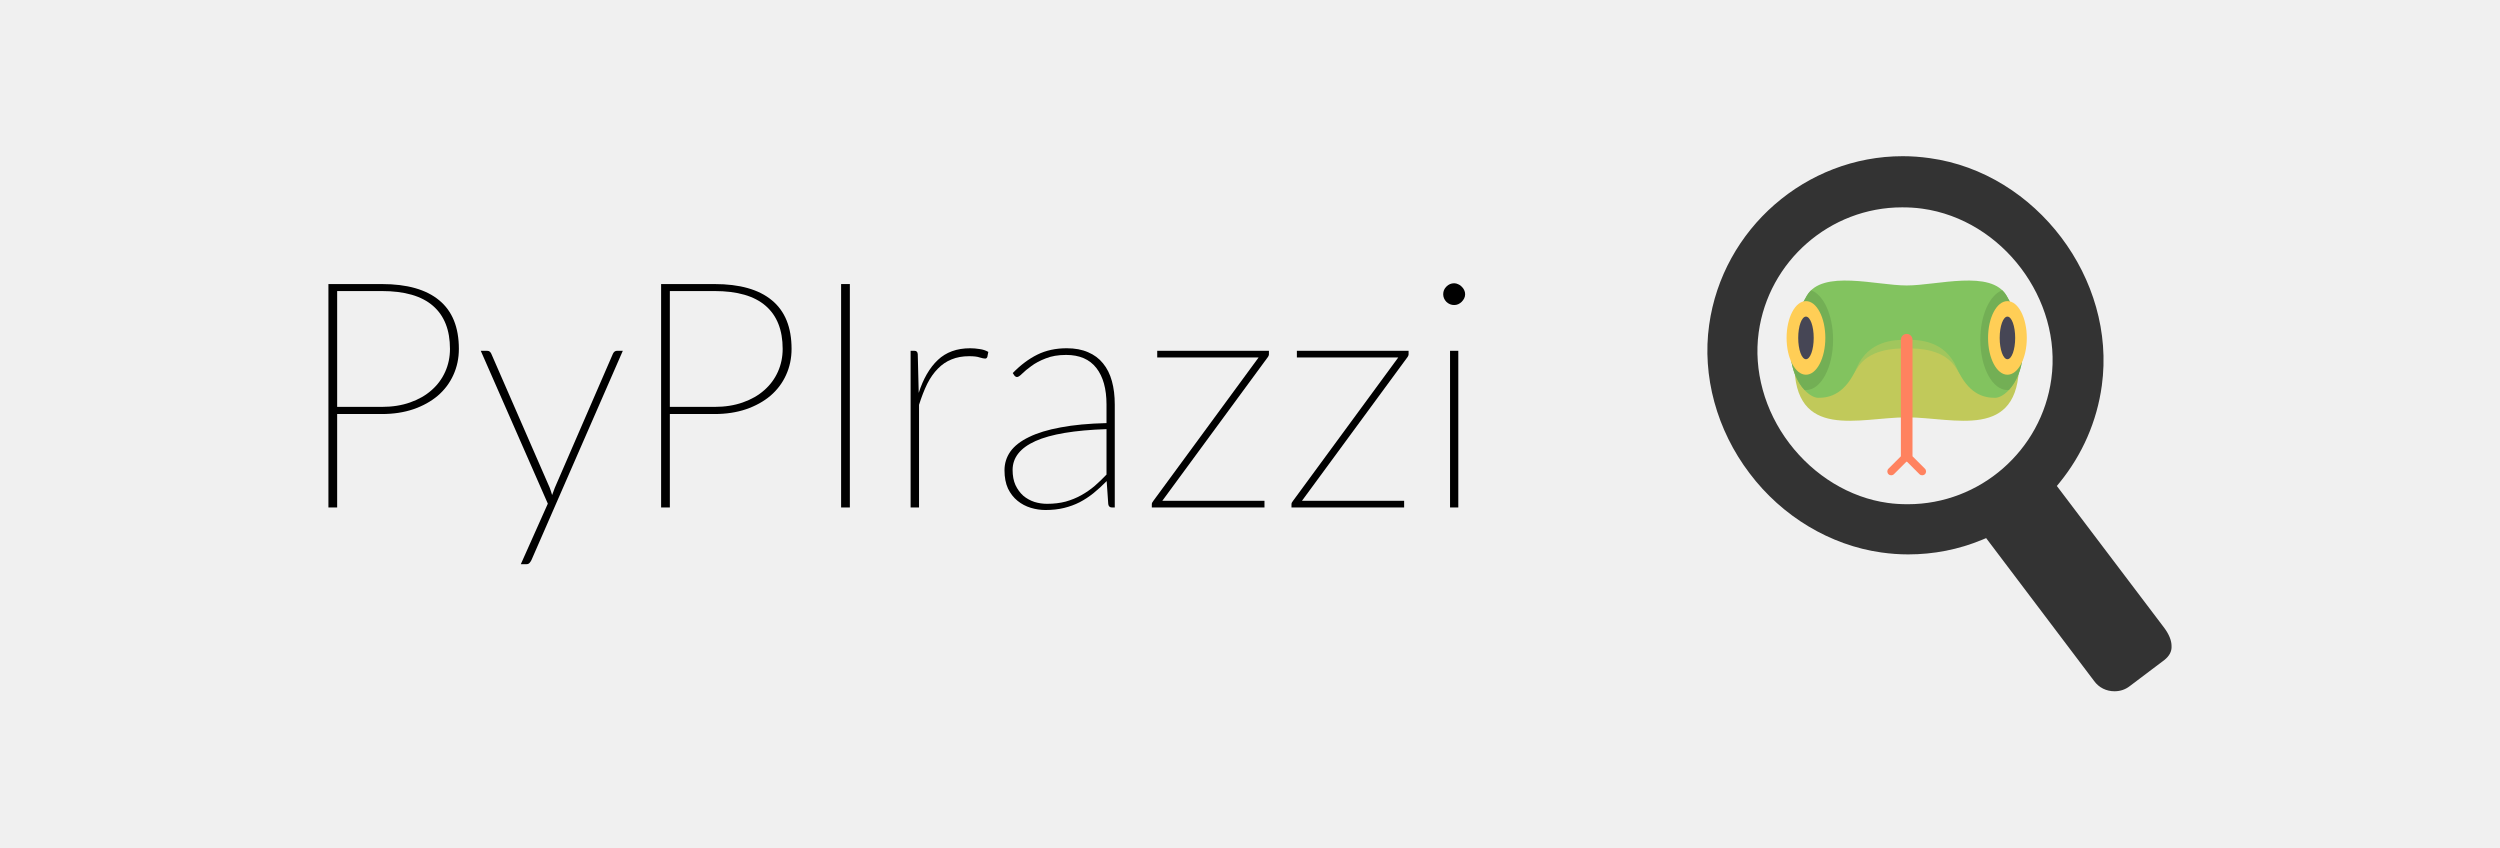
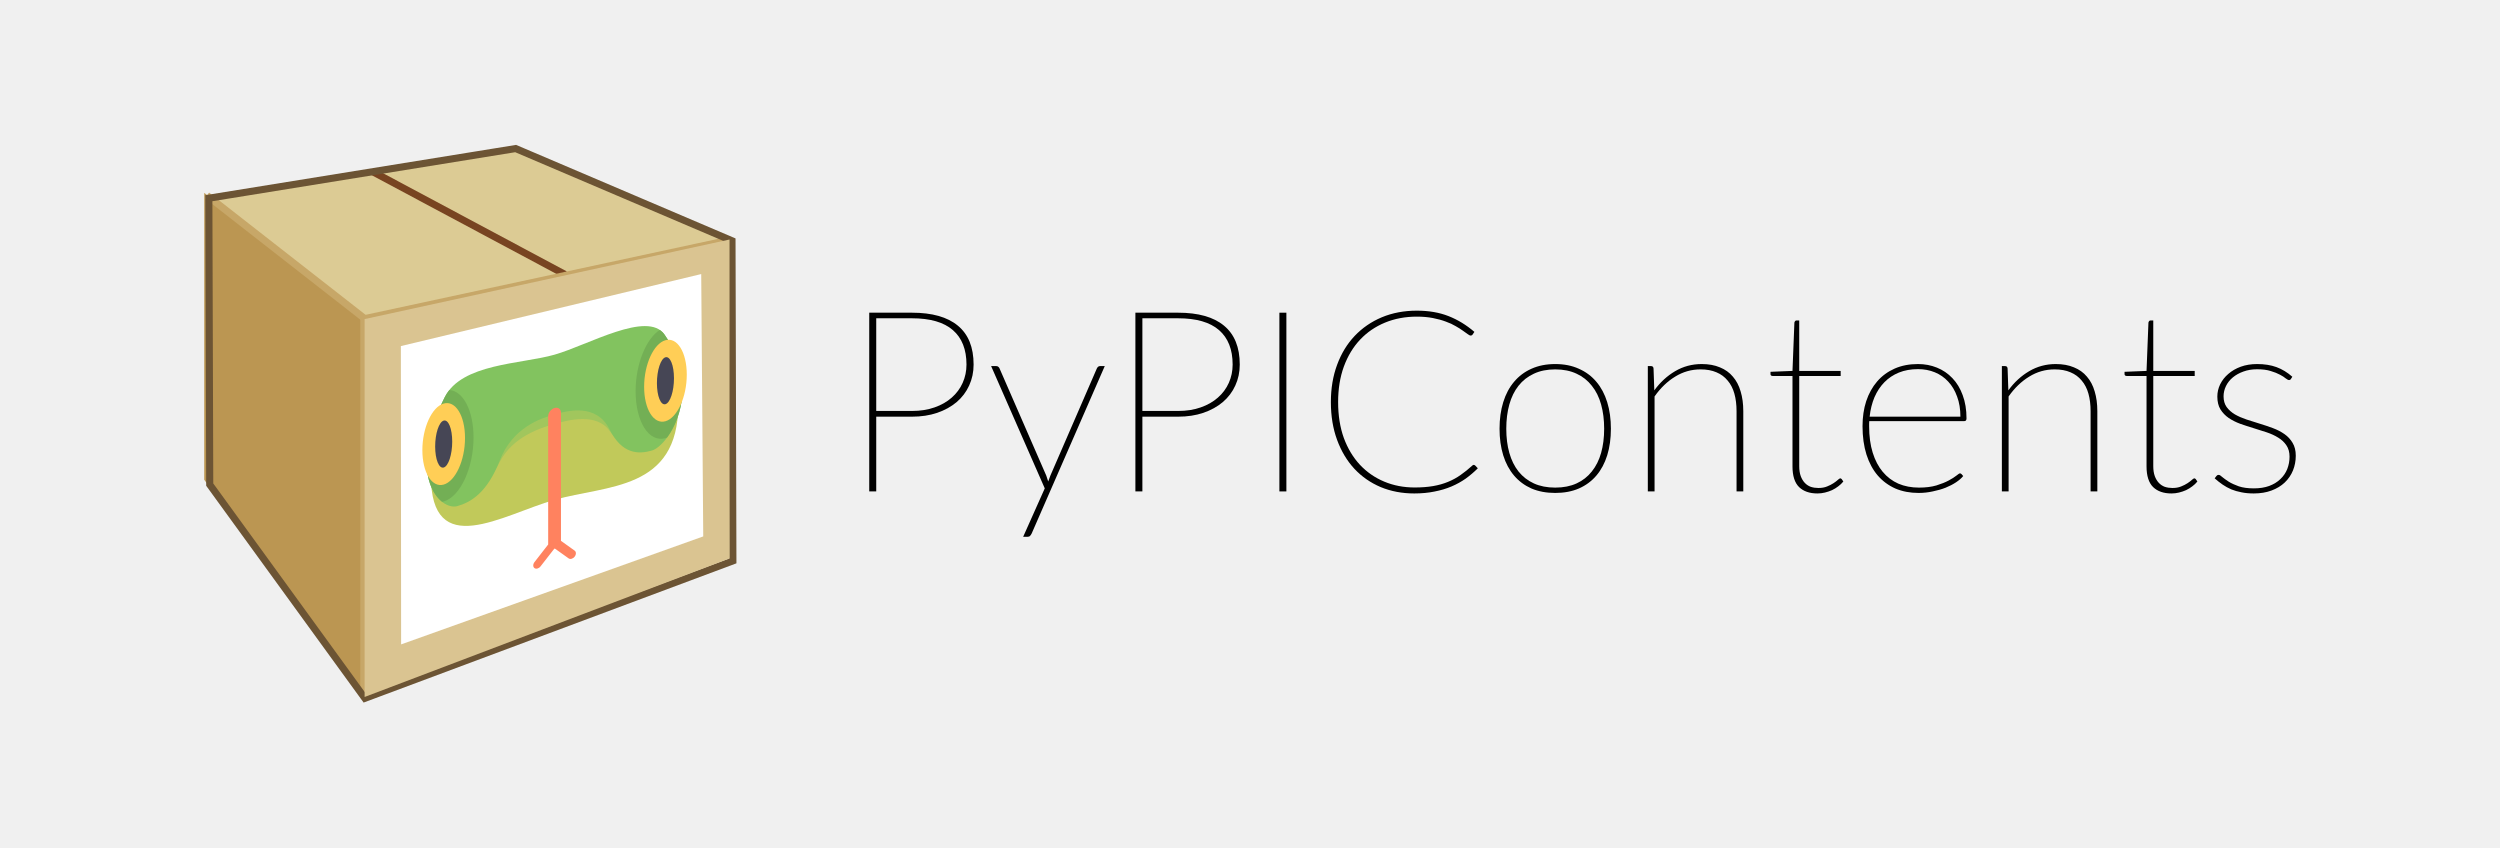
- <svg xmlns="http://www.w3.org/2000/svg" width="885" height="300" viewBox="0 0 885 300" id="svg2" version="1.1">
-   <defs id="defs4" />
+ <svg xmlns="http://www.w3.org/2000/svg" xmlns:xlink="http://www.w3.org/1999/xlink" width="885" height="300" viewBox="0 0 885 300" id="svg2" version="1.1">
+   <defs id="defs4">
+     <linearGradient gradientUnits="userSpaceOnUse" gradientTransform="matrix(1.747128,0,0,0.5723677,-863.537,648.4091)" y2="1396.606" x2="1143.897" y1="1396.606" x1="1116.739" id="linearGradient3504" xlink:href="#linearGradient3365" />
+     <linearGradient id="linearGradient3365">
+       <stop stop-color="#dccb94" id="stop3367" offset="0" />
+       <stop stop-color="#c4a95a" id="stop3369" offset="1" />
+     </linearGradient>
+     <linearGradient gradientUnits="userSpaceOnUse" y2="457.832" x2="3500.532" y1="457.832" x1="3462.438" gradientTransform="matrix(0.5610171,0,0,1.782476,-863.537,648.4091)" id="linearGradient3498" xlink:href="#linearGradient3357" />
+     <linearGradient id="linearGradient3357">
+       <stop stop-color="#bb9652" id="stop3359" offset="0" />
+       <stop stop-color="#d4bf8a" id="stop3361" offset="1" />
+     </linearGradient>
+     <linearGradient gradientUnits="userSpaceOnUse" gradientTransform="matrix(0.8931433,0,0,1.119641,-863.537,648.4091)" y2="758.559" x2="2230.076" y1="758.559" x1="2235.912" id="linearGradient3501" xlink:href="#linearGradient3373" />
+     <linearGradient id="linearGradient3373">
+       <stop stop-color="#a28650" id="stop3375" offset="0" />
+       <stop stop-color="#dac491" id="stop3377" offset="1" />
+     </linearGradient>
+   </defs>
  <g id="layer1" transform="translate(0,-752.3623)">
    <g style="font-style:normal;font-weight:normal;font-size:40px;line-height:125%;font-family:sans-serif;letter-spacing:0px;word-spacing:0px;fill:#000000;fill-opacity:1;stroke:none;stroke-width:1px;stroke-linecap:butt;stroke-linejoin:miter;stroke-opacity:1" id="text4146">
      <g style="font-style:normal;font-weight:normal;font-size:40px;line-height:125%;font-family:sans-serif;letter-spacing:0px;word-spacing:0px;fill:#000000;fill-opacity:1;stroke:none;stroke-width:1px;stroke-linecap:butt;stroke-linejoin:miter;stroke-opacity:1" id="text4154" />
    </g>
-     <g id="g3645" transform="translate(13.81231,-8.5174293e-7)">
-       <g id="g3406" transform="matrix(0.1660865,0,0,0.1660865,775.0202,891.9129)">
-         <g id="g3393" transform="translate(-941.5611,-290.7124)">
-           <path id="path3" d="m 16.516,224.391 c 0,166.249 137.882,115.798 239.484,115.621 101.602,0.176 239.484,50.627 239.484,-115.621 l -132.13,-58.107 -214.71,0 -132.128,58.107 z" style="fill:#c1c95a" />
-           <path id="path5" d="m 99.097,273.639 14.136,0 c 12.816,-7.003 25.392,-18.411 36.376,-36.893 25.234,-42.457 79.794,-43.74 106.392,-43.74 26.598,0 81.158,1.283 106.392,43.74 10.984,18.482 23.56,29.891 36.376,36.893 l 14.136,0 0,-148.646 -313.808,0 0,148.646 z" style="fill:#a1c65d" />
-           <path id="path7" d="M 468.783,80.706 C 436.047,24.34 320.921,58.929 256.001,58.929 c -64.92,0 -180.048,-34.589 -212.784,21.777 -76.611,131.913 -8.184,217.707 24.552,217.707 25.308,0 57.48,-8.71 81.84,-64.419 25.234,-57.709 79.794,-59.452 106.392,-59.452 26.598,0 81.158,1.743 106.392,59.452 24.359,55.709 56.533,64.419 81.84,64.419 32.735,0 101.162,-85.794 24.55,-217.707 z" style="fill:#82c35f" />
-           <g id="g9">
-             <path id="path11" d="m 38.122,281.598 c 1.055,0.106 2.099,0.297 3.168,0.297 31.926,0 57.807,-48.064 57.807,-107.355 0,-52.262 -20.118,-95.755 -46.75,-105.342 -3.484,3.345 -6.582,7.121 -9.13,11.507 -56.654,97.551 -33.984,169.831 -5.095,200.893 z" style="fill:#73af55" />
-             <path id="path13" d="m 473.882,281.598 c -1.055,0.106 -2.099,0.297 -3.168,0.297 -31.926,0 -57.807,-48.064 -57.807,-107.355 0,-52.262 20.118,-95.755 46.75,-105.342 3.484,3.345 6.582,7.121 9.13,11.507 56.654,97.551 33.985,169.831 5.095,200.893 z" style="fill:#73af55" />
-           </g>
-           <ellipse id="ellipse15" ry="78.452" rx="41.29" cy="170.715" cx="41.29" style="fill:#ffce56" />
-           <ellipse id="ellipse17" ry="45.419" rx="16.516" cy="170.715" cx="41.29" style="fill:#464655" />
-           <ellipse id="ellipse19" ry="78.452" rx="41.29" cy="170.715" cx="470.711" style="fill:#ffce56" />
-           <ellipse id="ellipse21" ry="45.419" rx="16.516" cy="170.715" cx="470.711" style="fill:#464655" />
-           <path id="path23" d="m 294.871,449.477 -26.549,-26.549 c 0.011,-0.218 0.065,-0.424 0.065,-0.645 l 0,-247.742 c 0,-6.839 -5.548,-12.387 -12.387,-12.387 -6.839,0 -12.387,5.548 -12.387,12.387 l 0,247.742 c 0,0.221 0.054,0.427 0.065,0.645 l -26.549,26.549 c -3.226,3.226 -3.226,8.452 0,11.678 3.226,3.226 8.451,3.226 11.677,0 l 26.549,-26.549 c 0.218,0.011 0.424,0.065 0.644,0.065 0.22,0 0.427,-0.054 0.645,-0.065 l 26.549,26.549 c 1.613,1.613 3.725,2.42 5.838,2.42 2.113,0 4.226,-0.806 5.838,-2.42 3.228,-3.226 3.228,-8.452 0.002,-11.678 z" style="fill:#ff825f" />
+     <g id="g4638" transform="translate(772.2116,59.28571)">
+       <path style="fill:#d3bc5f;fill-rule:evenodd;stroke-width:1px;stroke-linejoin:round;stroke-miterlimit:4" stroke-miterlimit="4" id="path2894" d="m -590.247,745.402 76.291,32.458 0,112.912 -76.291,-56.301 0,-89.07 z" />
+       <path style="fill:url(#linearGradient3504);fill-rule:evenodd;stroke-width:1px;stroke-linejoin:round;stroke-miterlimit:4" stroke-miterlimit="4" id="path2896" d="m -699.025,762.238 55.887,43.794 129.182,-28.171 -76.291,-32.458 -108.778,16.836 z" />
+       <path style="fill:url(#linearGradient3498);fill-rule:evenodd;stroke-width:1px;stroke-linejoin:round;stroke-miterlimit:4" stroke-miterlimit="4" id="path2900" d="m -699.913,761.35 55.887,43.794 0,133.771 -55.887,-76.003 0,-101.562 z" />
+       <path style="fill:none;fill-rule:evenodd;stroke:#784421;stroke-width:2.511px" id="path2575" d="m -640.452,753.766 68.254,36.476" />
+       <path style="fill:none;fill-rule:evenodd;stroke:#c7a768;stroke-width:2.511px" id="path3353" d="m -698.968,762.242 55.872,43.631 129.636,-27.936" />
+       <path style="fill:none;fill-rule:evenodd;stroke:#c7a768;stroke-width:2.511px" id="path3355" d="m -643.409,805.559 0,134.344" />
+       <path style="fill:none;fill-rule:evenodd;stroke:#6c5434;stroke-width:2.511px" id="path3351" d="m -698.281,763.242 0.314,101.386 54.931,75.647 130.264,-48.653 -0.314,-113.314 -76.589,-32.644 -108.606,17.578 z" />
+       <path style="fill:url(#linearGradient3501);fill-rule:evenodd;stroke-width:1px;stroke-linejoin:round;stroke-miterlimit:4" stroke-miterlimit="4" id="path2898" d="m -643.139,806.032 0,133.771 129.182,-49.03 0,-112.912 -129.182,28.171 z" />
+       <path style="fill:#ffffff;fill-opacity:1;fill-rule:evenodd;stroke-width:1px;stroke-linejoin:round;stroke-miterlimit:4" stroke-miterlimit="4" id="path2898-1" d="m -630.305,815.589 0.089,105.601 106.95,-38.225 -0.714,-92.869 z" />
+       <g transform="matrix(0.1828126,-0.05220978,0,0.1828126,-622.6933,821.2209)" id="g3393">
+         <path style="fill:#c1c95a" d="m 16.516,224.391 c 0,166.249 137.882,115.798 239.484,115.621 101.602,0.176 239.484,50.627 239.484,-115.621 l -132.13,-58.107 -214.71,0 -132.128,58.107 z" id="path3" />
+         <path style="fill:#a1c65d" d="m 99.097,273.639 14.136,0 c 12.816,-7.003 25.392,-18.411 36.376,-36.893 25.234,-42.457 79.794,-43.74 106.392,-43.74 26.598,0 81.158,1.283 106.392,43.74 10.984,18.482 23.56,29.891 36.376,36.893 l 14.136,0 0,-148.646 -313.808,0 0,148.646 z" id="path5" />
+         <path style="fill:#82c35f" d="M 468.783,80.706 C 436.047,24.34 320.921,58.929 256.001,58.929 c -64.92,0 -180.048,-34.589 -212.784,21.777 -76.611,131.913 -8.184,217.707 24.552,217.707 25.308,0 57.48,-8.71 81.84,-64.419 25.234,-57.709 79.794,-59.452 106.392,-59.452 26.598,0 81.158,1.743 106.392,59.452 24.359,55.709 56.533,64.419 81.84,64.419 32.735,0 101.162,-85.794 24.55,-217.707 z" id="path7" />
+         <g id="g9">
+           <path style="fill:#73af55" d="m 38.122,281.598 c 1.055,0.106 2.099,0.297 3.168,0.297 31.926,0 57.807,-48.064 57.807,-107.355 0,-52.262 -20.118,-95.755 -46.75,-105.342 -3.484,3.345 -6.582,7.121 -9.13,11.507 -56.654,97.551 -33.984,169.831 -5.095,200.893 z" id="path11" />
+           <path style="fill:#73af55" d="m 473.882,281.598 c -1.055,0.106 -2.099,0.297 -3.168,0.297 -31.926,0 -57.807,-48.064 -57.807,-107.355 0,-52.262 20.118,-95.755 46.75,-105.342 3.484,3.345 6.582,7.121 9.13,11.507 56.654,97.551 33.985,169.831 5.095,200.893 z" id="path13" />
        </g>
-         <path d="m -242.581,633.152 c 11.808,0 22.921,-3.473 32.644,-11.113 l 73.624,-55.565 c 10.418,-8.335 15.975,-18.059 15.28,-29.866 0,-11.808 -5.557,-25.004 -15.28,-38.201 l -229.206,-302.83 6.251,-7.64 c 47.925,-59.038 79.18,-129.883 89.599,-206.285 31.255,-227.122 -139.607,-453.55 -366.729,-484.805 -19.448,-2.778 -38.896,-4.167 -57.649,-4.167 -206.285,0 -384.094,154.888 -412.571,359.784 -15.28,108.352 15.975,223.649 86.126,316.026 69.456,92.377 172.252,153.499 280.604,168.779 19.448,2.778 38.201,4.167 57.649,4.167 54.176,0 107.657,-10.418 157.666,-31.255 l 8.335,-3.473 229.9,304.219 c 10.418,14.586 26.393,22.226 43.758,22.226 l 0,0 z M -377.327,-32.24 C -398.164,119.87 -529.436,234.473 -682.935,234.473 c -14.586,0 -28.477,-0.695 -43.063,-2.778 -80.569,-11.113 -156.971,-57.649 -209.758,-127.105 -52.787,-69.456 -76.402,-155.582 -65.289,-236.152 20.837,-152.109 152.11,-266.712 305.608,-266.712 13.891,0 28.477,0.695 43.063,2.778 170.863,23.615 298.662,193.783 275.047,363.257 z" id="path49" style="fill:#333333" />
+         <ellipse style="fill:#ffce56" cx="41.29" cy="170.715" rx="41.29" ry="78.452" id="ellipse15" />
+         <ellipse style="fill:#464655" cx="41.29" cy="170.715" rx="16.516" ry="45.419" id="ellipse17" />
+         <ellipse style="fill:#ffce56" cx="470.711" cy="170.715" rx="41.29" ry="78.452" id="ellipse19" />
+         <ellipse style="fill:#464655" cx="470.711" cy="170.715" rx="16.516" ry="45.419" id="ellipse21" />
+         <path style="fill:#ff825f" d="m 294.871,449.477 -26.549,-26.549 c 0.011,-0.218 0.065,-0.424 0.065,-0.645 l 0,-247.742 c 0,-6.839 -5.548,-12.387 -12.387,-12.387 -6.839,0 -12.387,5.548 -12.387,12.387 l 0,247.742 c 0,0.221 0.054,0.427 0.065,0.645 l -26.549,26.549 c -3.226,3.226 -3.226,8.452 0,11.678 3.226,3.226 8.451,3.226 11.677,0 l 26.549,-26.549 c 0.218,0.011 0.424,0.065 0.644,0.065 0.22,0 0.427,-0.054 0.645,-0.065 l 26.549,26.549 c 1.613,1.613 3.725,2.42 5.838,2.42 2.113,0 4.226,-0.806 5.838,-2.42 3.228,-3.226 3.228,-8.452 0.002,-11.678 z" id="path23" />
      </g>
-       <g id="text3585" style="font-style:normal;font-weight:normal;font-size:40px;line-height:125%;font-family:sans-serif;letter-spacing:0px;word-spacing:0px;fill:#000000;fill-opacity:1;stroke:none;stroke-width:1px;stroke-linecap:butt;stroke-linejoin:miter;stroke-opacity:1">
-         <path id="path3627" style="font-style:normal;font-variant:normal;font-weight:200;font-stretch:normal;font-size:112.5px;font-family:Lato;-inkscape-font-specification:'Lato Ultra-Light'" d="m 105.541,898.931 0,33.075 -3.094,0 0,-79.087 18.9,0 q 13.387,0 20.306,5.737 6.975,5.737 6.975,17.212 0,5.006 -1.969,9.281 -1.913,4.219 -5.513,7.312 -3.6,3.038 -8.662,4.781 -5.006,1.688 -11.137,1.688 l -15.806,0 z m 0,-2.531 15.806,0 q 5.569,0 10.012,-1.575 4.5,-1.575 7.594,-4.331 3.15,-2.756 4.838,-6.525 1.688,-3.769 1.688,-8.1 0,-10.012 -6.019,-15.244 -6.019,-5.231 -18.112,-5.231 l -15.806,0 0,41.006 z" />
-         <path id="path3629" style="font-style:normal;font-variant:normal;font-weight:200;font-stretch:normal;font-size:112.5px;font-family:Lato;-inkscape-font-specification:'Lato Ultra-Light'" d="m 174.324,950.625 q -0.281,0.562 -0.675,1.012 -0.394,0.45 -1.125,0.45 l -1.969,0 9.562,-21.431 -23.738,-54.112 2.25,0 q 0.619,0 0.956,0.338 0.394,0.338 0.506,0.675 l 20.7,47.475 q 0.45,1.181 0.844,2.587 0.394,-1.181 0.956,-2.587 l 20.587,-47.475 q 0.225,-0.45 0.562,-0.731 0.394,-0.281 0.844,-0.281 l 2.081,0 -32.344,74.081 z" />
-         <path id="path3631" style="font-style:normal;font-variant:normal;font-weight:200;font-stretch:normal;font-size:112.5px;font-family:Lato;-inkscape-font-specification:'Lato Ultra-Light'" d="m 223.315,898.931 0,33.075 -3.094,0 0,-79.087 18.9,0 q 13.387,0 20.306,5.737 6.975,5.737 6.975,17.212 0,5.006 -1.969,9.281 -1.913,4.219 -5.512,7.312 -3.6,3.038 -8.662,4.781 -5.006,1.688 -11.137,1.688 l -15.806,0 z m 0,-2.531 15.806,0 q 5.569,0 10.012,-1.575 4.5,-1.575 7.594,-4.331 3.15,-2.756 4.837,-6.525 1.688,-3.769 1.688,-8.1 0,-10.012 -6.019,-15.244 -6.019,-5.231 -18.113,-5.231 l -15.806,0 0,41.006 z" />
-         <path id="path3633" style="font-style:normal;font-variant:normal;font-weight:200;font-stretch:normal;font-size:112.5px;font-family:Lato;-inkscape-font-specification:'Lato Ultra-Light'" d="m 287.035,932.006 -3.094,0 0,-79.087 3.094,0 0,79.087 z" />
-         <path id="path3635" style="font-style:normal;font-variant:normal;font-weight:200;font-stretch:normal;font-size:112.5px;font-family:Lato;-inkscape-font-specification:'Lato Ultra-Light'" d="m 308.544,932.006 0,-55.462 1.35,0 q 1.125,0 1.181,1.238 l 0.338,13.669 q 2.419,-7.537 6.75,-11.644 4.388,-4.162 11.475,-4.162 1.631,0 3.319,0.281 1.744,0.225 3.094,1.012 l -0.338,1.744 q -0.225,0.619 -0.787,0.619 -0.619,0 -1.913,-0.394 -1.238,-0.45 -3.712,-0.45 -3.544,0 -6.244,1.125 -2.7,1.069 -4.838,3.263 -2.138,2.138 -3.769,5.344 -1.575,3.206 -2.925,7.481 l 0,36.337 -2.981,0 z" />
-         <path id="path3637" style="font-style:normal;font-variant:normal;font-weight:200;font-stretch:normal;font-size:112.5px;font-family:Lato;-inkscape-font-specification:'Lato Ultra-Light'" d="m 379.805,932.006 q -1.125,0 -1.294,-1.181 l -0.562,-8.156 q -2.306,2.362 -4.669,4.275 -2.306,1.856 -4.894,3.206 -2.531,1.294 -5.513,2.025 -2.981,0.731 -6.581,0.731 -2.644,0 -5.231,-0.787 -2.587,-0.787 -4.669,-2.475 -2.081,-1.688 -3.375,-4.331 -1.238,-2.7 -1.238,-6.469 0,-3.656 2.081,-6.638 2.138,-2.981 6.581,-5.119 4.444,-2.194 11.25,-3.431 6.806,-1.294 16.2,-1.519 l 0,-6.581 q 0,-8.325 -3.6,-12.938 -3.6,-4.612 -10.688,-4.612 -4.219,0 -7.256,1.238 -3.038,1.181 -5.062,2.7 -2.025,1.462 -3.263,2.7 -1.181,1.181 -1.8,1.181 -0.562,0 -1.012,-0.619 l -0.506,-0.787 q 4.162,-4.275 8.719,-6.525 4.556,-2.25 10.406,-2.25 4.331,0 7.537,1.406 3.206,1.35 5.287,3.938 2.138,2.587 3.15,6.3 1.012,3.656 1.012,8.269 l 0,36.45 -1.012,0 z m -22.95,-1.294 q 3.6,0 6.581,-0.787 2.981,-0.844 5.513,-2.25 2.531,-1.406 4.725,-3.263 2.194,-1.913 4.219,-4.05 l 0,-16.087 q -16.988,0.562 -25.144,4.219 -8.1,3.656 -8.1,10.238 0,3.094 1.012,5.344 1.069,2.25 2.756,3.769 1.744,1.462 3.938,2.194 2.194,0.675 4.5,0.675 z" />
-         <path id="path3639" style="font-style:normal;font-variant:normal;font-weight:200;font-stretch:normal;font-size:112.5px;font-family:Lato;-inkscape-font-specification:'Lato Ultra-Light'" d="m 435.388,877.781 q 0,0.338 -0.169,0.619 -0.113,0.281 -0.394,0.619 l -37.181,50.625 36.169,0 0,2.362 -39.881,0 0,-1.069 q 0,-0.338 0.113,-0.619 0.169,-0.281 0.45,-0.675 l 37.237,-50.737 -35.888,0 0,-2.362 39.544,0 0,1.238 z" />
-         <path id="path3641" style="font-style:normal;font-variant:normal;font-weight:200;font-stretch:normal;font-size:112.5px;font-family:Lato;-inkscape-font-specification:'Lato Ultra-Light'" d="m 484.826,877.781 q 0,0.338 -0.169,0.619 -0.113,0.281 -0.394,0.619 l -37.181,50.625 36.169,0 0,2.362 -39.881,0 0,-1.069 q 0,-0.338 0.113,-0.619 0.169,-0.281 0.45,-0.675 l 37.237,-50.737 -35.887,0 0,-2.362 39.544,0 0,1.238 z" />
-         <path id="path3643" style="font-style:normal;font-variant:normal;font-weight:200;font-stretch:normal;font-size:112.5px;font-family:Lato;-inkscape-font-specification:'Lato Ultra-Light'" d="m 502.427,876.543 0,55.462 -2.925,0 0,-55.462 2.925,0 z m 2.419,-20.025 q 0,0.787 -0.338,1.462 -0.338,0.675 -0.9,1.238 -0.506,0.506 -1.238,0.844 -0.675,0.281 -1.406,0.281 -1.575,0 -2.756,-1.125 -1.125,-1.181 -1.125,-2.7 0,-1.575 1.125,-2.7 1.181,-1.181 2.756,-1.181 0.731,0 1.406,0.338 0.731,0.281 1.238,0.844 0.562,0.506 0.9,1.238 0.338,0.675 0.338,1.462 z" />
-       </g>
+     </g>
+     <g style="font-style:normal;font-weight:normal;font-size:40px;line-height:125%;font-family:sans-serif;letter-spacing:0px;word-spacing:0px;fill:#000000;fill-opacity:1;stroke:none;stroke-width:1px;stroke-linecap:butt;stroke-linejoin:miter;stroke-opacity:1" id="text4799">
+       <path d="m 310.185,899.865 0,26.46 -2.475,0 0,-63.27 15.12,0 q 10.71,0 16.245,4.59 5.58,4.59 5.58,13.77 0,4.005 -1.575,7.425 -1.53,3.375 -4.41,5.85 -2.88,2.43 -6.93,3.825 -4.005,1.35 -8.91,1.35 l -12.645,0 z m 0,-2.025 12.645,0 q 4.455,0 8.01,-1.26 3.6,-1.26 6.075,-3.465 2.52,-2.205 3.87,-5.22 1.35,-3.015 1.35,-6.48 0,-8.01 -4.815,-12.195 -4.815,-4.185 -14.49,-4.185 l -12.645,0 0,32.805 z" style="font-style:normal;font-variant:normal;font-weight:200;font-stretch:normal;font-size:90px;font-family:Lato;-inkscape-font-specification:'Lato Ultra-Light'" id="path4854" />
+       <path d="m 365.212,941.22 q -0.225,0.45 -0.54,0.81 -0.315,0.36 -0.9,0.36 l -1.575,0 7.65,-17.145 -18.99,-43.29 1.8,0 q 0.495,0 0.765,0.27 0.315,0.27 0.405,0.54 l 16.56,37.98 q 0.36,0.945 0.675,2.07 0.315,-0.945 0.765,-2.07 l 16.47,-37.98 q 0.18,-0.36 0.45,-0.585 0.315,-0.225 0.675,-0.225 l 1.665,0 -25.875,59.265 z" style="font-style:normal;font-variant:normal;font-weight:200;font-stretch:normal;font-size:90px;font-family:Lato;-inkscape-font-specification:'Lato Ultra-Light'" id="path4856" />
+       <path d="m 404.404,899.865 0,26.46 -2.475,0 0,-63.27 15.12,0 q 10.71,0 16.245,4.59 5.58,4.59 5.58,13.77 0,4.005 -1.575,7.425 -1.53,3.375 -4.41,5.85 -2.88,2.43 -6.93,3.825 -4.005,1.35 -8.91,1.35 l -12.645,0 z m 0,-2.025 12.645,0 q 4.455,0 8.01,-1.26 3.6,-1.26 6.075,-3.465 2.52,-2.205 3.87,-5.22 1.35,-3.015 1.35,-6.48 0,-8.01 -4.815,-12.195 -4.815,-4.185 -14.49,-4.185 l -12.645,0 0,32.805 z" style="font-style:normal;font-variant:normal;font-weight:200;font-stretch:normal;font-size:90px;font-family:Lato;-inkscape-font-specification:'Lato Ultra-Light'" id="path4858" />
+       <path d="m 455.38,926.325 -2.475,0 0,-63.27 2.475,0 0,63.27 z" style="font-style:normal;font-variant:normal;font-weight:200;font-stretch:normal;font-size:90px;font-family:Lato;-inkscape-font-specification:'Lato Ultra-Light'" id="path4860" />
+       <path d="m 521.71,916.92 q 0.18,0 0.495,0.225 l 0.945,0.99 q -1.98,1.98 -4.275,3.645 -2.295,1.62 -5.04,2.79 -2.745,1.17 -6.03,1.8 -3.24,0.675 -7.155,0.675 -6.435,0 -11.88,-2.25 -5.4,-2.295 -9.315,-6.48 -3.915,-4.23 -6.12,-10.215 -2.205,-5.985 -2.205,-13.41 0,-7.245 2.205,-13.185 2.205,-5.985 6.21,-10.215 4.05,-4.275 9.63,-6.615 5.625,-2.34 12.375,-2.34 6.345,0 11.25,1.935 4.905,1.935 9.135,5.58 l -0.675,0.99 q -0.18,0.315 -0.72,0.315 -0.27,0 -0.945,-0.495 -0.63,-0.495 -1.71,-1.215 -1.035,-0.765 -2.565,-1.62 -1.485,-0.9 -3.51,-1.62 -2.025,-0.765 -4.59,-1.26 -2.565,-0.495 -5.67,-0.495 -6.12,0 -11.25,2.115 -5.13,2.115 -8.82,6.03 -3.69,3.915 -5.76,9.54 -2.025,5.58 -2.025,12.555 0,7.11 2.025,12.735 2.07,5.58 5.715,9.495 3.645,3.87 8.595,5.94 4.95,2.07 10.755,2.07 3.645,0 6.525,-0.495 2.88,-0.495 5.265,-1.485 2.43,-0.99 4.455,-2.43 2.07,-1.44 4.095,-3.285 0.315,-0.315 0.585,-0.315 z" style="font-style:normal;font-variant:normal;font-weight:200;font-stretch:normal;font-size:90px;font-family:Lato;-inkscape-font-specification:'Lato Ultra-Light'" id="path4862" />
+       <path d="m 550.548,881.235 q 4.725,0 8.37,1.665 3.69,1.62 6.21,4.635 2.52,2.97 3.825,7.2 1.305,4.23 1.305,9.405 0,5.175 -1.305,9.405 -1.305,4.185 -3.825,7.155 -2.52,2.97 -6.21,4.59 -3.645,1.575 -8.37,1.575 -4.725,0 -8.415,-1.575 -3.645,-1.62 -6.165,-4.59 -2.52,-2.97 -3.825,-7.155 -1.305,-4.23 -1.305,-9.405 0,-5.175 1.305,-9.405 1.305,-4.23 3.825,-7.2 2.52,-3.015 6.165,-4.635 3.69,-1.665 8.415,-1.665 z m 0,43.74 q 4.32,0 7.56,-1.485 3.24,-1.485 5.4,-4.23 2.205,-2.745 3.285,-6.57 1.08,-3.825 1.08,-8.55 0,-4.725 -1.08,-8.595 -1.08,-3.87 -3.285,-6.615 -2.16,-2.79 -5.4,-4.275 -3.24,-1.53 -7.56,-1.53 -4.32,0 -7.56,1.53 -3.24,1.485 -5.445,4.275 -2.16,2.745 -3.24,6.615 -1.08,3.87 -1.08,8.595 0,4.725 1.08,8.55 1.08,3.825 3.24,6.57 2.205,2.745 5.445,4.23 3.24,1.485 7.56,1.485 z" style="font-style:normal;font-variant:normal;font-weight:200;font-stretch:normal;font-size:90px;font-family:Lato;-inkscape-font-specification:'Lato Ultra-Light'" id="path4864" />
+       <path d="m 583.329,926.325 0,-44.37 1.125,0 q 0.855,0 0.9,0.9 l 0.27,7.695 q 3.105,-4.275 7.38,-6.795 4.275,-2.52 9.405,-2.52 3.69,0 6.435,1.17 2.79,1.125 4.59,3.285 1.845,2.115 2.745,5.22 0.945,3.105 0.945,7.02 l 0,28.395 -2.385,0 0,-28.395 q 0,-3.465 -0.765,-6.21 -0.765,-2.745 -2.385,-4.635 -1.575,-1.935 -3.96,-2.925 -2.385,-1.035 -5.625,-1.035 -4.86,0 -9,2.565 -4.14,2.52 -7.29,7.02 l 0,33.615 -2.385,0 z" style="font-style:normal;font-variant:normal;font-weight:200;font-stretch:normal;font-size:90px;font-family:Lato;-inkscape-font-specification:'Lato Ultra-Light'" id="path4866" />
+       <path d="m 643.361,927.045 q -4.14,0 -6.48,-2.25 -2.34,-2.295 -2.34,-7.335 l 0,-31.995 -6.93,0 q -0.855,0 -0.855,-0.675 l 0,-0.81 7.785,-0.315 0.675,-17.1 q 0.045,-0.27 0.225,-0.495 0.18,-0.27 0.495,-0.27 l 0.99,0 0,17.865 14.67,0 0,1.8 -14.67,0 0,31.905 q 0,2.07 0.54,3.555 0.54,1.44 1.44,2.385 0.9,0.945 2.115,1.395 1.26,0.405 2.7,0.405 1.755,0 3.06,-0.54 1.35,-0.54 2.295,-1.17 0.945,-0.63 1.53,-1.17 0.585,-0.54 0.855,-0.54 0.225,0 0.495,0.27 l 0.585,0.855 q -0.765,0.945 -1.8,1.71 -0.99,0.765 -2.205,1.35 -1.215,0.54 -2.52,0.855 -1.305,0.315 -2.655,0.315 z" style="font-style:normal;font-variant:normal;font-weight:200;font-stretch:normal;font-size:90px;font-family:Lato;-inkscape-font-specification:'Lato Ultra-Light'" id="path4868" />
+       <path d="m 678.954,881.235 q 3.6,0 6.705,1.26 3.15,1.26 5.49,3.735 2.34,2.43 3.645,6.03 1.35,3.6 1.35,8.235 0,0.945 -0.81,0.945 l -33.615,0 q -0.045,0.45 -0.045,0.9 0,0.45 0,0.9 0,5.31 1.26,9.36 1.26,4.05 3.555,6.795 2.295,2.745 5.535,4.185 3.285,1.395 7.29,1.395 3.555,0 6.165,-0.765 2.61,-0.81 4.365,-1.755 1.755,-0.945 2.7,-1.71 0.99,-0.81 1.26,-0.81 0.36,0 0.585,0.27 l 0.585,0.675 q -0.9,1.125 -2.52,2.205 -1.62,1.08 -3.735,1.935 -2.07,0.81 -4.545,1.305 -2.43,0.54 -4.995,0.54 -4.545,0 -8.235,-1.575 -3.645,-1.62 -6.255,-4.635 -2.565,-3.015 -3.96,-7.38 -1.395,-4.41 -1.395,-10.035 0,-4.86 1.305,-8.865 1.35,-4.05 3.87,-6.975 2.52,-2.925 6.165,-4.545 3.645,-1.62 8.28,-1.62 z m 0.045,1.8 q -3.78,0 -6.795,1.215 -2.97,1.215 -5.13,3.42 -2.16,2.205 -3.51,5.31 -1.305,3.105 -1.71,6.885 l 32.13,0 q 0,-4.005 -1.17,-7.11 -1.125,-3.15 -3.15,-5.31 -1.98,-2.16 -4.725,-3.285 -2.745,-1.125 -5.94,-1.125 z" style="font-style:normal;font-variant:normal;font-weight:200;font-stretch:normal;font-size:90px;font-family:Lato;-inkscape-font-specification:'Lato Ultra-Light'" id="path4870" />
+       <path d="m 708.662,926.325 0,-44.37 1.125,0 q 0.855,0 0.9,0.9 l 0.27,7.695 q 3.105,-4.275 7.38,-6.795 4.275,-2.52 9.405,-2.52 3.69,0 6.435,1.17 2.79,1.125 4.59,3.285 1.845,2.115 2.745,5.22 0.945,3.105 0.945,7.02 l 0,28.395 -2.385,0 0,-28.395 q 0,-3.465 -0.765,-6.21 -0.765,-2.745 -2.385,-4.635 -1.575,-1.935 -3.96,-2.925 -2.385,-1.035 -5.625,-1.035 -4.86,0 -9,2.565 -4.14,2.52 -7.29,7.02 l 0,33.615 -2.385,0 z" style="font-style:normal;font-variant:normal;font-weight:200;font-stretch:normal;font-size:90px;font-family:Lato;-inkscape-font-specification:'Lato Ultra-Light'" id="path4872" />
+       <path d="m 768.693,927.045 q -4.14,0 -6.48,-2.25 -2.34,-2.295 -2.34,-7.335 l 0,-31.995 -6.93,0 q -0.855,0 -0.855,-0.675 l 0,-0.81 7.785,-0.315 0.675,-17.1 q 0.045,-0.27 0.225,-0.495 0.18,-0.27 0.495,-0.27 l 0.99,0 0,17.865 14.67,0 0,1.8 -14.67,0 0,31.905 q 0,2.07 0.54,3.555 0.54,1.44 1.44,2.385 0.9,0.945 2.115,1.395 1.26,0.405 2.7,0.405 1.755,0 3.06,-0.54 1.35,-0.54 2.295,-1.17 0.945,-0.63 1.53,-1.17 0.585,-0.54 0.855,-0.54 0.225,0 0.495,0.27 l 0.585,0.855 q -0.765,0.945 -1.8,1.71 -0.99,0.765 -2.205,1.35 -1.215,0.54 -2.52,0.855 -1.305,0.315 -2.655,0.315 z" style="font-style:normal;font-variant:normal;font-weight:200;font-stretch:normal;font-size:90px;font-family:Lato;-inkscape-font-specification:'Lato Ultra-Light'" id="path4874" />
+       <path d="m 810.992,886.5 q -0.225,0.405 -0.675,0.405 -0.405,0 -1.17,-0.585 -0.72,-0.63 -2.025,-1.305 -1.305,-0.72 -3.285,-1.305 -1.935,-0.63 -4.815,-0.63 -2.655,0 -4.86,0.81 -2.16,0.765 -3.735,2.07 -1.575,1.305 -2.43,3.06 -0.855,1.755 -0.855,3.645 0,2.25 1.08,3.78 1.125,1.53 2.925,2.61 1.8,1.035 4.095,1.8 2.295,0.72 4.68,1.485 2.385,0.72 4.68,1.575 2.295,0.855 4.095,2.115 1.8,1.26 2.88,3.105 1.125,1.845 1.125,4.545 0,2.79 -0.99,5.22 -0.99,2.43 -2.925,4.275 -1.89,1.8 -4.68,2.835 -2.745,1.035 -6.3,1.035 -2.385,0 -4.32,-0.405 -1.935,-0.36 -3.6,-1.035 -1.665,-0.72 -3.105,-1.71 -1.44,-0.99 -2.79,-2.205 l 0.585,-0.765 q 0.18,-0.225 0.315,-0.315 0.18,-0.135 0.54,-0.135 0.45,0 1.26,0.765 0.855,0.72 2.25,1.62 1.44,0.9 3.6,1.665 2.16,0.72 5.31,0.72 3.105,0 5.445,-0.855 2.385,-0.9 3.96,-2.43 1.62,-1.53 2.43,-3.555 0.81,-2.07 0.81,-4.365 0,-2.43 -1.125,-4.05 -1.08,-1.62 -2.88,-2.7 -1.8,-1.125 -4.095,-1.89 -2.295,-0.765 -4.68,-1.485 -2.385,-0.72 -4.68,-1.53 -2.295,-0.855 -4.095,-2.07 -1.8,-1.26 -2.925,-3.06 -1.08,-1.8 -1.08,-4.5 0,-2.25 0.99,-4.32 1.035,-2.115 2.88,-3.69 1.845,-1.62 4.41,-2.565 2.61,-0.945 5.805,-0.945 3.87,0 6.84,1.08 2.97,1.08 5.625,3.42 l -0.495,0.765 z" style="font-style:normal;font-variant:normal;font-weight:200;font-stretch:normal;font-size:90px;font-family:Lato;-inkscape-font-specification:'Lato Ultra-Light'" id="path4876" />
    </g>
  </g>
</svg>
